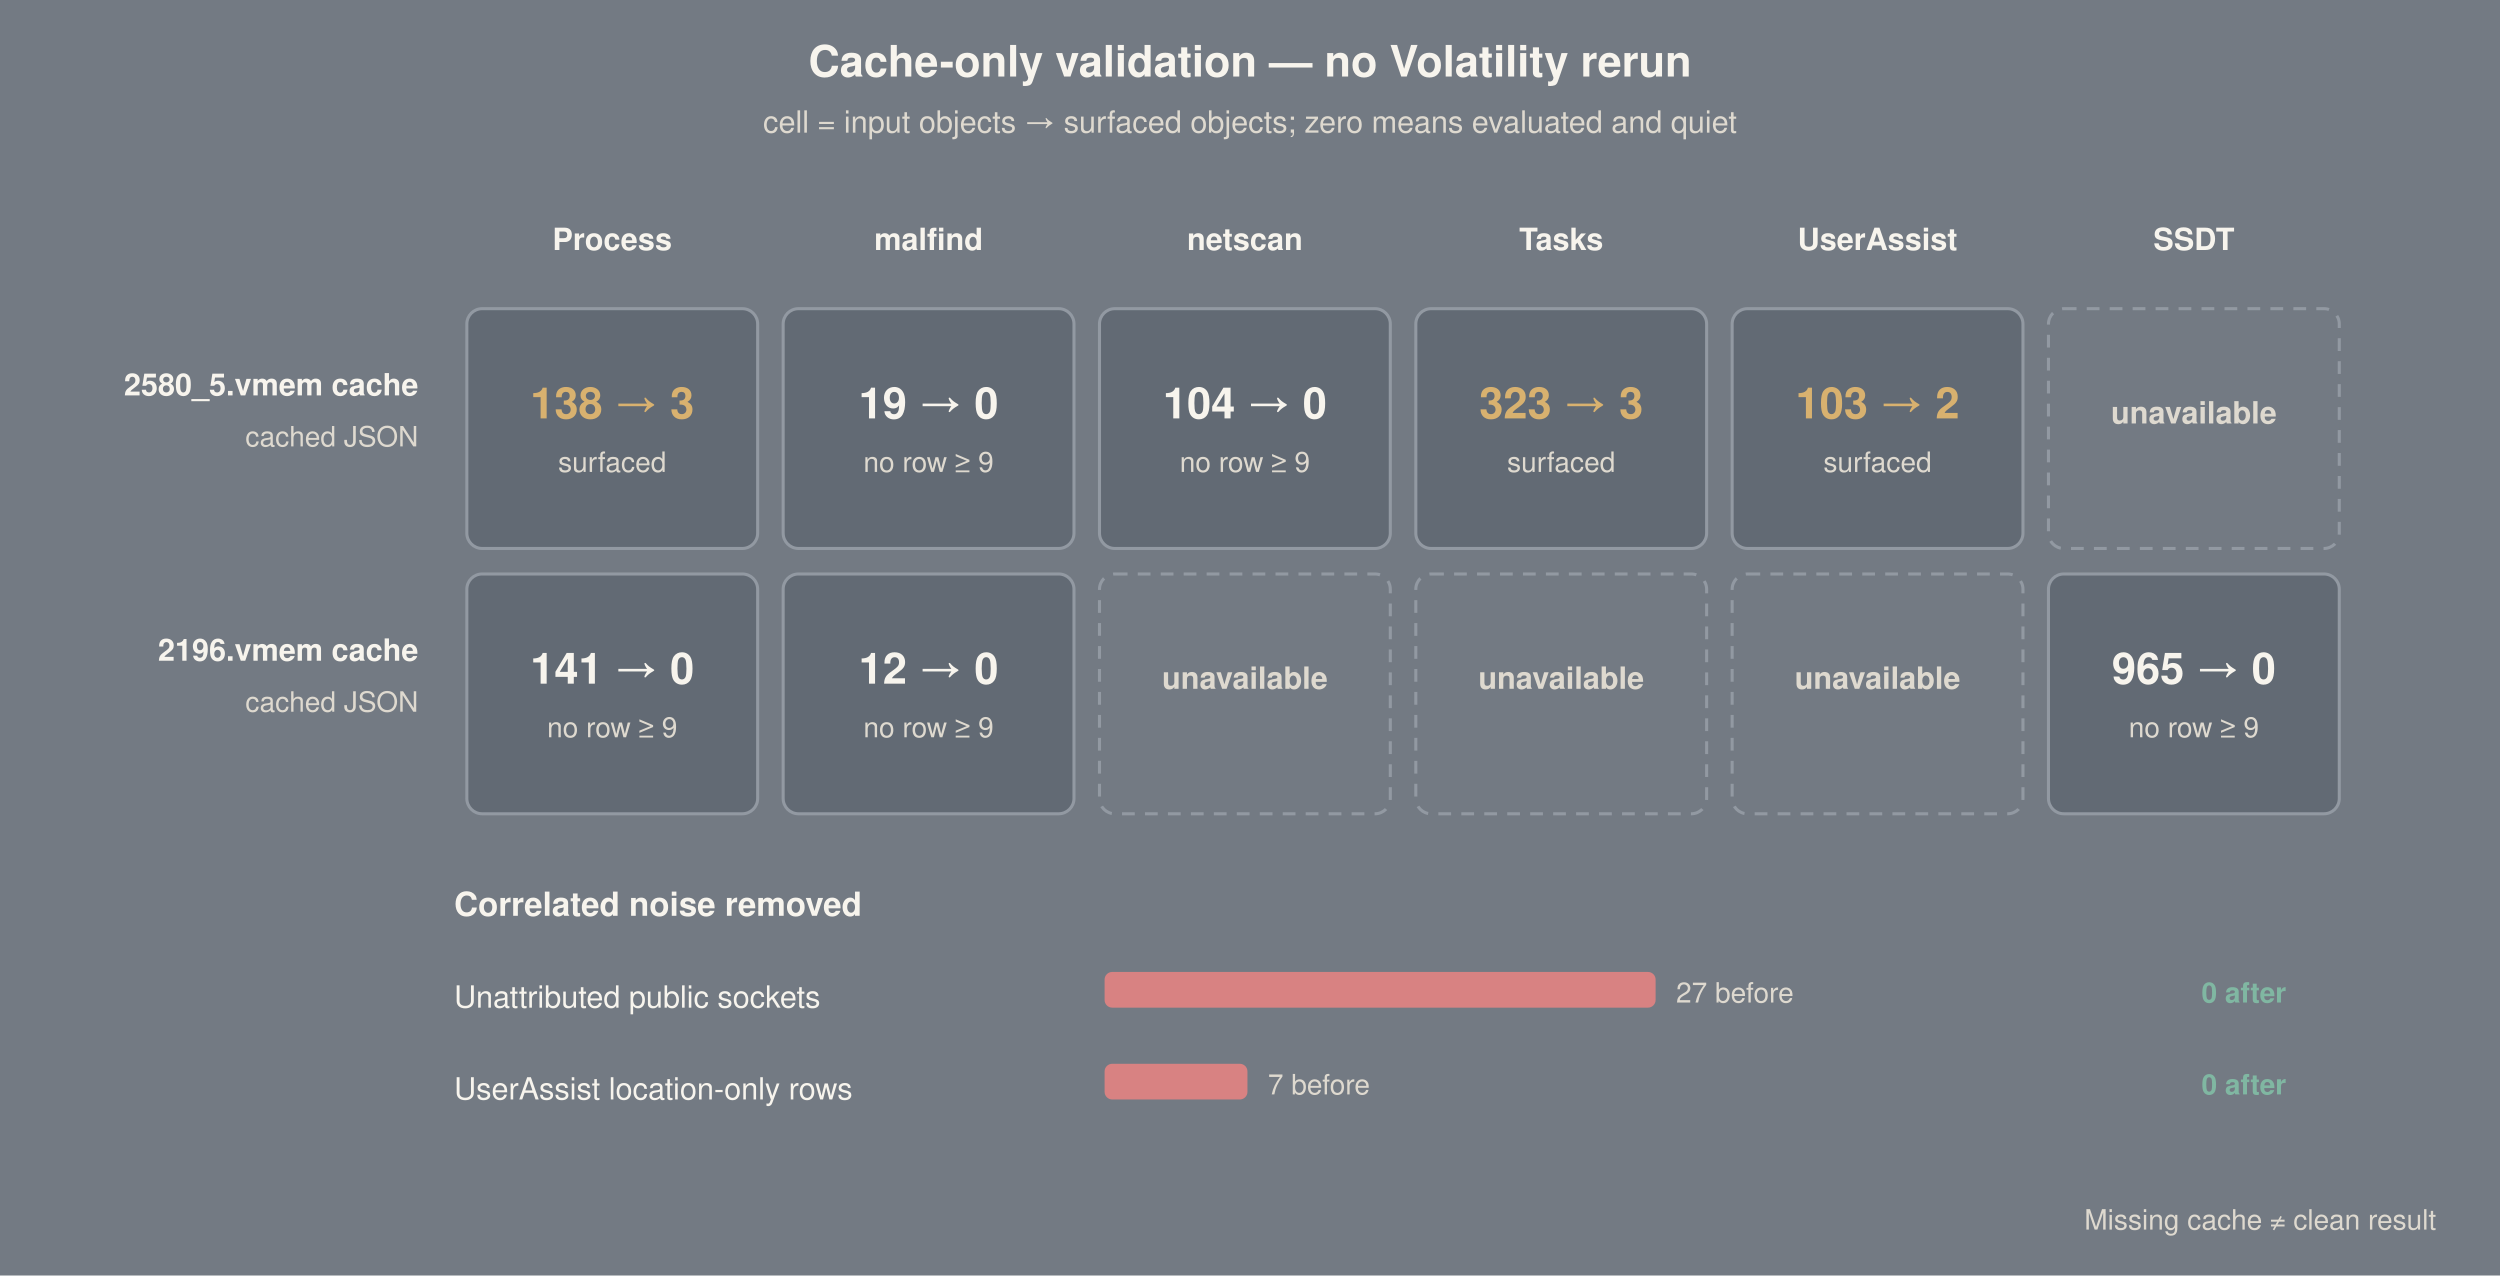
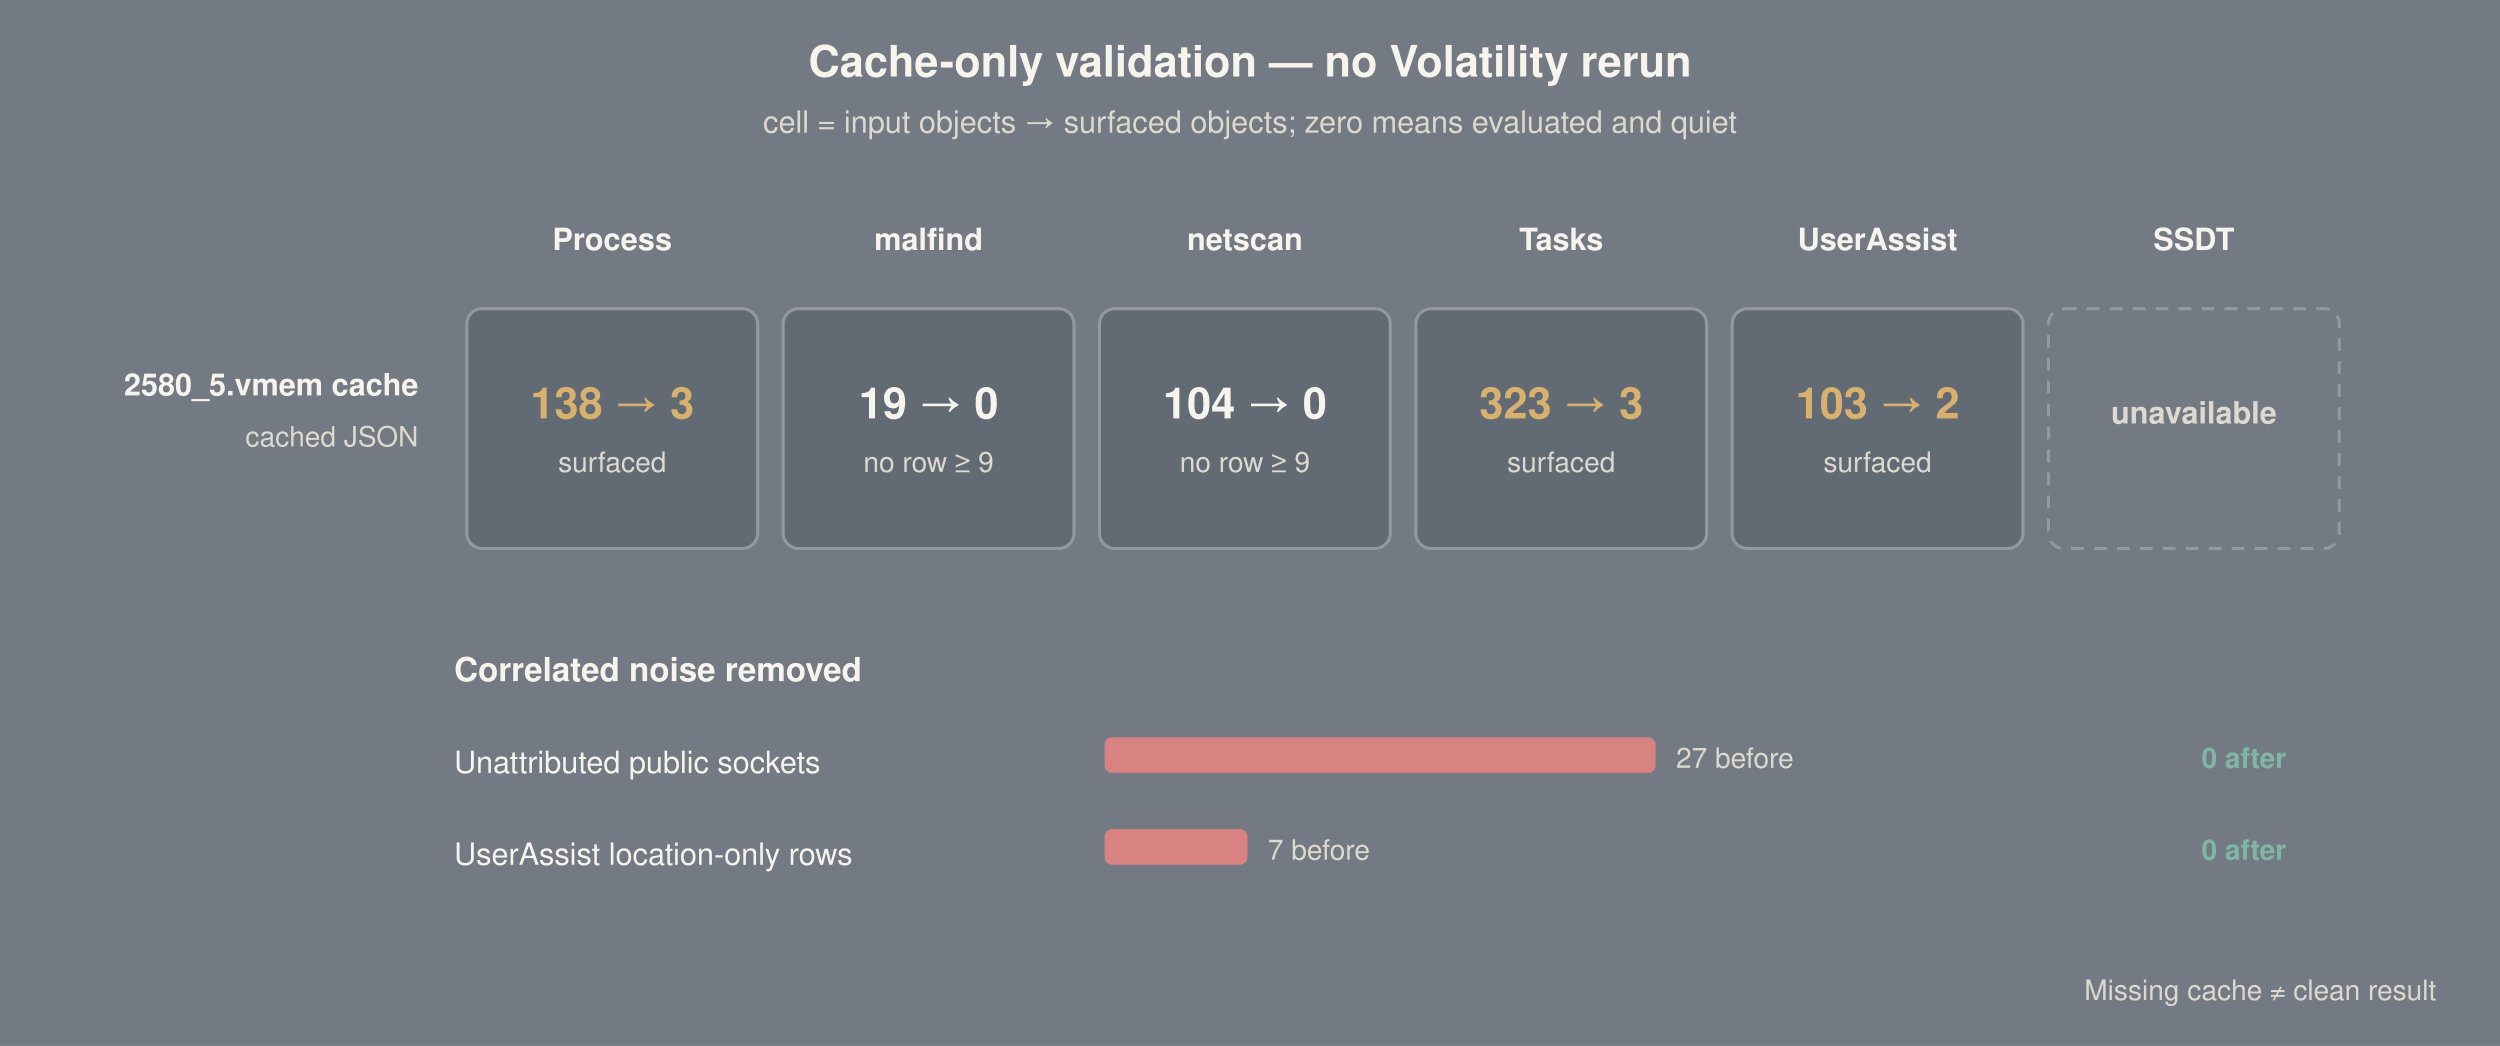
- <svg xmlns="http://www.w3.org/2000/svg" width="980" height="500" viewBox="0 0 980 500" role="img" aria-labelledby="title desc">
-   <rect width="980" height="500" fill="#737a83" />
+ <svg xmlns="http://www.w3.org/2000/svg" width="980" height="410" viewBox="0 0 980 410" role="img" aria-labelledby="title desc">
+   <rect width="980" height="410" fill="#737a83" />
  <text x="490.0" y="30.0" text-anchor="middle" font-family="ui-sans-serif,Segoe UI,Helvetica,Arial,sans-serif" font-size="17" font-weight="700" fill="#f7f4ed">Cache-only validation — no Volatility rerun</text>
  <text x="490.0" y="52.0" text-anchor="middle" font-family="ui-sans-serif,Segoe UI,Helvetica,Arial,sans-serif" font-size="12" font-weight="400" fill="#ded9cf">cell = input objects → surfaced objects; zero means evaluated and quiet</text>
  <text x="240.0" y="98.0" text-anchor="middle" font-family="ui-sans-serif,Segoe UI,Helvetica,Arial,sans-serif" font-size="12" font-weight="600" fill="#f7f4ed">Process</text>
  <text x="364.0" y="98.0" text-anchor="middle" font-family="ui-sans-serif,Segoe UI,Helvetica,Arial,sans-serif" font-size="12" font-weight="600" fill="#f7f4ed">malfind</text>
  <text x="488.0" y="98.0" text-anchor="middle" font-family="ui-sans-serif,Segoe UI,Helvetica,Arial,sans-serif" font-size="12" font-weight="600" fill="#f7f4ed">netscan</text>
  <text x="612.0" y="98.0" text-anchor="middle" font-family="ui-sans-serif,Segoe UI,Helvetica,Arial,sans-serif" font-size="12" font-weight="600" fill="#f7f4ed">Tasks</text>
  <text x="736.0" y="98.0" text-anchor="middle" font-family="ui-sans-serif,Segoe UI,Helvetica,Arial,sans-serif" font-size="12" font-weight="600" fill="#f7f4ed">UserAssist</text>
  <text x="860.0" y="98.0" text-anchor="middle" font-family="ui-sans-serif,Segoe UI,Helvetica,Arial,sans-serif" font-size="12" font-weight="600" fill="#f7f4ed">SSDT</text>
  <text x="164.0" y="155.0" text-anchor="end" font-family="ui-sans-serif,Segoe UI,Helvetica,Arial,sans-serif" font-size="12" font-weight="700" fill="#f7f4ed">2580_5.vmem cache</text>
  <text x="164.0" y="175.0" text-anchor="end" font-family="ui-sans-serif,Segoe UI,Helvetica,Arial,sans-serif" font-size="11" font-weight="400" fill="#ded9cf">cached JSON</text>
  <rect x="183" y="121" width="114" height="94" rx="6" fill="#626a74" stroke="#9299a2" stroke-width="1.2" />
  <text x="240.0" y="164.0" text-anchor="middle" font-family="ui-sans-serif,Segoe UI,Helvetica,Arial,sans-serif" font-size="17" font-weight="700" fill="#d8b16f">138 → 3</text>
  <text x="240.0" y="185.0" text-anchor="middle" font-family="ui-sans-serif,Segoe UI,Helvetica,Arial,sans-serif" font-size="11" font-weight="400" fill="#ded9cf">surfaced</text>
  <rect x="307" y="121" width="114" height="94" rx="6" fill="#626a74" stroke="#9299a2" stroke-width="1.2" />
  <text x="364.0" y="164.0" text-anchor="middle" font-family="ui-sans-serif,Segoe UI,Helvetica,Arial,sans-serif" font-size="17" font-weight="700" fill="#f7f4ed">19 → 0</text>
  <text x="364.0" y="185.0" text-anchor="middle" font-family="ui-sans-serif,Segoe UI,Helvetica,Arial,sans-serif" font-size="11" font-weight="400" fill="#ded9cf">no row ≥ 9</text>
  <rect x="431" y="121" width="114" height="94" rx="6" fill="#626a74" stroke="#9299a2" stroke-width="1.2" />
  <text x="488.0" y="164.0" text-anchor="middle" font-family="ui-sans-serif,Segoe UI,Helvetica,Arial,sans-serif" font-size="17" font-weight="700" fill="#f7f4ed">104 → 0</text>
  <text x="488.0" y="185.0" text-anchor="middle" font-family="ui-sans-serif,Segoe UI,Helvetica,Arial,sans-serif" font-size="11" font-weight="400" fill="#ded9cf">no row ≥ 9</text>
  <rect x="555" y="121" width="114" height="94" rx="6" fill="#626a74" stroke="#9299a2" stroke-width="1.2" />
  <text x="612.0" y="164.0" text-anchor="middle" font-family="ui-sans-serif,Segoe UI,Helvetica,Arial,sans-serif" font-size="17" font-weight="700" fill="#d8b16f">323 → 3</text>
  <text x="612.0" y="185.0" text-anchor="middle" font-family="ui-sans-serif,Segoe UI,Helvetica,Arial,sans-serif" font-size="11" font-weight="400" fill="#ded9cf">surfaced</text>
  <rect x="679" y="121" width="114" height="94" rx="6" fill="#626a74" stroke="#9299a2" stroke-width="1.2" />
  <text x="736.0" y="164.0" text-anchor="middle" font-family="ui-sans-serif,Segoe UI,Helvetica,Arial,sans-serif" font-size="17" font-weight="700" fill="#d8b16f">103 → 2</text>
  <text x="736.0" y="185.0" text-anchor="middle" font-family="ui-sans-serif,Segoe UI,Helvetica,Arial,sans-serif" font-size="11" font-weight="400" fill="#ded9cf">surfaced</text>
  <rect x="803" y="121" width="114" height="94" rx="6" fill="#737a83" stroke="#9299a2" stroke-width="1.2" stroke-dasharray="5 4" />
  <text x="860.0" y="166.0" text-anchor="middle" font-family="ui-sans-serif,Segoe UI,Helvetica,Arial,sans-serif" font-size="12" font-weight="600" fill="#ded9cf">unavailable</text>
-   <text x="164.0" y="259.0" text-anchor="end" font-family="ui-sans-serif,Segoe UI,Helvetica,Arial,sans-serif" font-size="12" font-weight="700" fill="#f7f4ed">2196.vmem cache</text>
-   <text x="164.0" y="279.0" text-anchor="end" font-family="ui-sans-serif,Segoe UI,Helvetica,Arial,sans-serif" font-size="11" font-weight="400" fill="#ded9cf">cached JSON</text>
-   <rect x="183" y="225" width="114" height="94" rx="6" fill="#626a74" stroke="#9299a2" stroke-width="1.2" />
-   <text x="240.0" y="268.0" text-anchor="middle" font-family="ui-sans-serif,Segoe UI,Helvetica,Arial,sans-serif" font-size="17" font-weight="700" fill="#f7f4ed">141 → 0</text>
-   <text x="240.0" y="289.0" text-anchor="middle" font-family="ui-sans-serif,Segoe UI,Helvetica,Arial,sans-serif" font-size="11" font-weight="400" fill="#ded9cf">no row ≥ 9</text>
-   <rect x="307" y="225" width="114" height="94" rx="6" fill="#626a74" stroke="#9299a2" stroke-width="1.2" />
-   <text x="364.0" y="268.0" text-anchor="middle" font-family="ui-sans-serif,Segoe UI,Helvetica,Arial,sans-serif" font-size="17" font-weight="700" fill="#f7f4ed">12 → 0</text>
-   <text x="364.0" y="289.0" text-anchor="middle" font-family="ui-sans-serif,Segoe UI,Helvetica,Arial,sans-serif" font-size="11" font-weight="400" fill="#ded9cf">no row ≥ 9</text>
-   <rect x="431" y="225" width="114" height="94" rx="6" fill="#737a83" stroke="#9299a2" stroke-width="1.2" stroke-dasharray="5 4" />
-   <text x="488.0" y="270.0" text-anchor="middle" font-family="ui-sans-serif,Segoe UI,Helvetica,Arial,sans-serif" font-size="12" font-weight="600" fill="#ded9cf">unavailable</text>
-   <rect x="555" y="225" width="114" height="94" rx="6" fill="#737a83" stroke="#9299a2" stroke-width="1.2" stroke-dasharray="5 4" />
-   <text x="612.0" y="270.0" text-anchor="middle" font-family="ui-sans-serif,Segoe UI,Helvetica,Arial,sans-serif" font-size="12" font-weight="600" fill="#ded9cf">unavailable</text>
-   <rect x="679" y="225" width="114" height="94" rx="6" fill="#737a83" stroke="#9299a2" stroke-width="1.2" stroke-dasharray="5 4" />
-   <text x="736.0" y="270.0" text-anchor="middle" font-family="ui-sans-serif,Segoe UI,Helvetica,Arial,sans-serif" font-size="12" font-weight="600" fill="#ded9cf">unavailable</text>
-   <rect x="803" y="225" width="114" height="94" rx="6" fill="#626a74" stroke="#9299a2" stroke-width="1.2" />
-   <text x="860.0" y="268.0" text-anchor="middle" font-family="ui-sans-serif,Segoe UI,Helvetica,Arial,sans-serif" font-size="17" font-weight="700" fill="#f7f4ed">965 → 0</text>
-   <text x="860.0" y="289.0" text-anchor="middle" font-family="ui-sans-serif,Segoe UI,Helvetica,Arial,sans-serif" font-size="11" font-weight="400" fill="#ded9cf">no row ≥ 9</text>
-   <text x="178.0" y="359.0" text-anchor="start" font-family="ui-sans-serif,Segoe UI,Helvetica,Arial,sans-serif" font-size="13" font-weight="700" fill="#f7f4ed">Correlated noise removed</text>
-   <text x="178.0" y="395.0" text-anchor="start" font-family="ui-sans-serif,Segoe UI,Helvetica,Arial,sans-serif" font-size="12" font-weight="400" fill="#f7f4ed">Unattributed public sockets</text>
-   <rect x="433" y="381" width="216" height="14" rx="3" fill="#d88282" />
-   <text x="657.0" y="393.0" text-anchor="start" font-family="ui-sans-serif,Segoe UI,Helvetica,Arial,sans-serif" font-size="11" font-weight="400" fill="#ded9cf">27 before</text>
-   <text x="863.0" y="393.0" text-anchor="start" font-family="ui-sans-serif,Segoe UI,Helvetica,Arial,sans-serif" font-size="11" font-weight="700" fill="#80b7a2">0 after</text>
-   <text x="178.0" y="431.0" text-anchor="start" font-family="ui-sans-serif,Segoe UI,Helvetica,Arial,sans-serif" font-size="12" font-weight="400" fill="#f7f4ed">UserAssist location-only rows</text>
-   <rect x="433" y="417" width="56" height="14" rx="3" fill="#d88282" />
-   <text x="497.0" y="429.0" text-anchor="start" font-family="ui-sans-serif,Segoe UI,Helvetica,Arial,sans-serif" font-size="11" font-weight="400" fill="#ded9cf">7 before</text>
-   <text x="863.0" y="429.0" text-anchor="start" font-family="ui-sans-serif,Segoe UI,Helvetica,Arial,sans-serif" font-size="11" font-weight="700" fill="#80b7a2">0 after</text>
-   <text x="955.0" y="482.0" text-anchor="end" font-family="ui-sans-serif,Segoe UI,Helvetica,Arial,sans-serif" font-size="11" font-weight="400" fill="#ded9cf">Missing cache ≠ clean result</text>
+   <text x="178.0" y="267.0" text-anchor="start" font-family="ui-sans-serif,Segoe UI,Helvetica,Arial,sans-serif" font-size="13" font-weight="700" fill="#f7f4ed">Correlated noise removed</text>
+   <text x="178.0" y="303.0" text-anchor="start" font-family="ui-sans-serif,Segoe UI,Helvetica,Arial,sans-serif" font-size="12" font-weight="400" fill="#f7f4ed">Unattributed public sockets</text>
+   <rect x="433" y="289" width="216" height="14" rx="3" fill="#d88282" />
+   <text x="657.0" y="301.0" text-anchor="start" font-family="ui-sans-serif,Segoe UI,Helvetica,Arial,sans-serif" font-size="11" font-weight="400" fill="#ded9cf">27 before</text>
+   <text x="863.0" y="301.0" text-anchor="start" font-family="ui-sans-serif,Segoe UI,Helvetica,Arial,sans-serif" font-size="11" font-weight="700" fill="#80b7a2">0 after</text>
+   <text x="178.0" y="339.0" text-anchor="start" font-family="ui-sans-serif,Segoe UI,Helvetica,Arial,sans-serif" font-size="12" font-weight="400" fill="#f7f4ed">UserAssist location-only rows</text>
+   <rect x="433" y="325" width="56" height="14" rx="3" fill="#d88282" />
+   <text x="497.0" y="337.0" text-anchor="start" font-family="ui-sans-serif,Segoe UI,Helvetica,Arial,sans-serif" font-size="11" font-weight="400" fill="#ded9cf">7 before</text>
+   <text x="863.0" y="337.0" text-anchor="start" font-family="ui-sans-serif,Segoe UI,Helvetica,Arial,sans-serif" font-size="11" font-weight="700" fill="#80b7a2">0 after</text>
+   <text x="955.0" y="392.0" text-anchor="end" font-family="ui-sans-serif,Segoe UI,Helvetica,Arial,sans-serif" font-size="11" font-weight="400" fill="#ded9cf">Missing cache ≠ clean result</text>
</svg>
